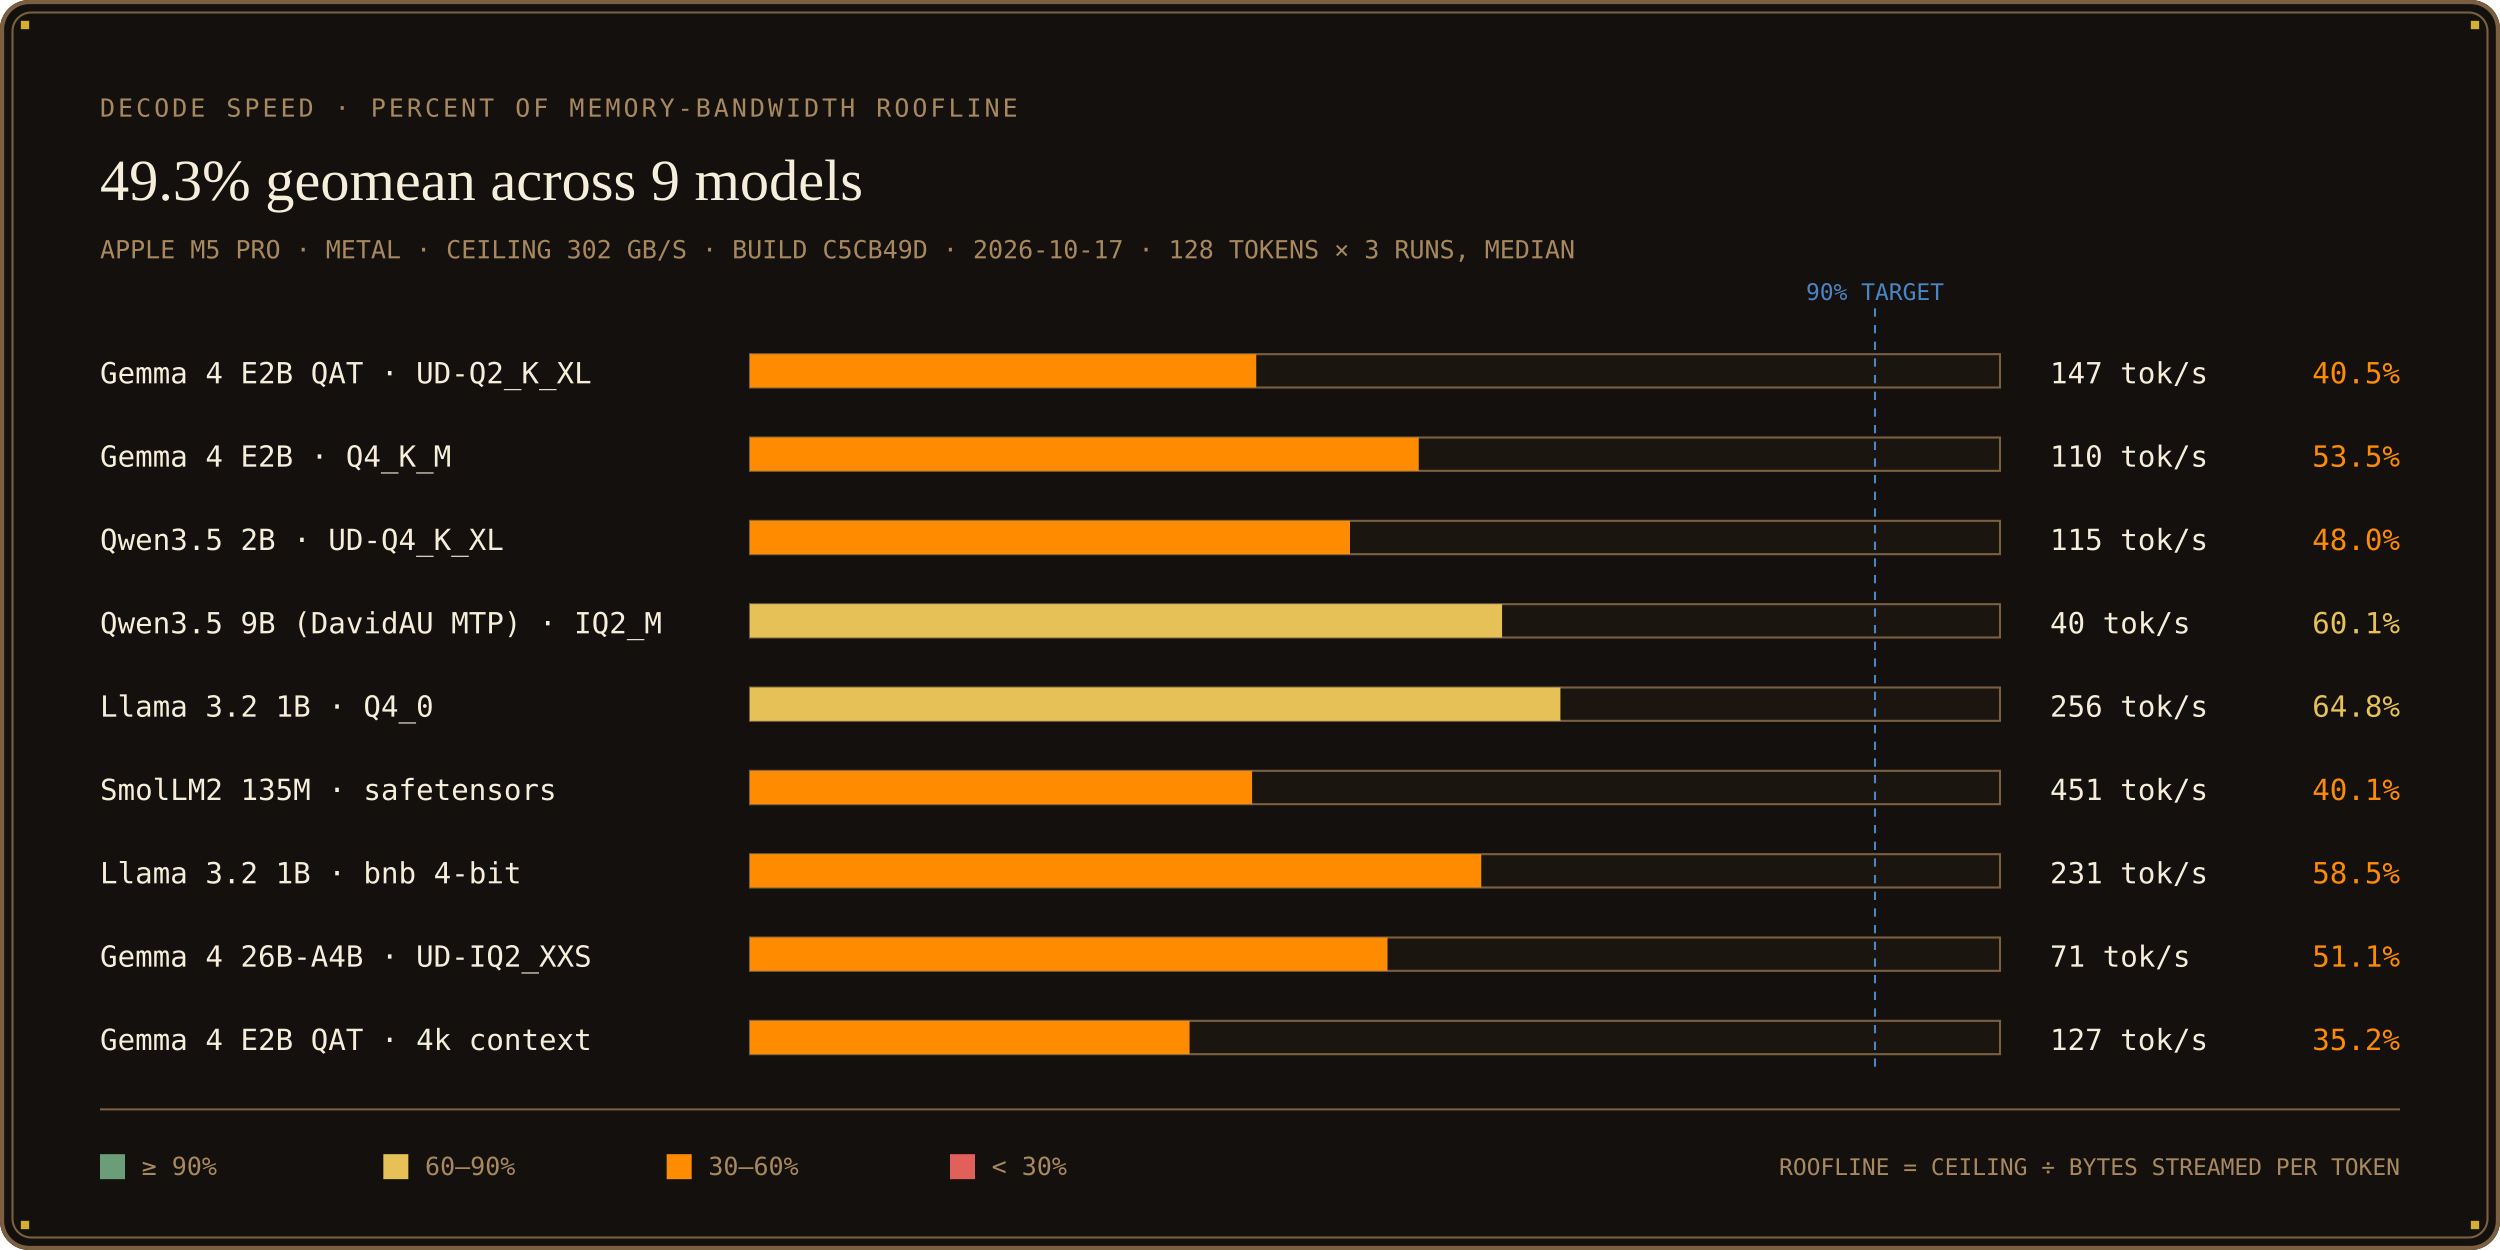
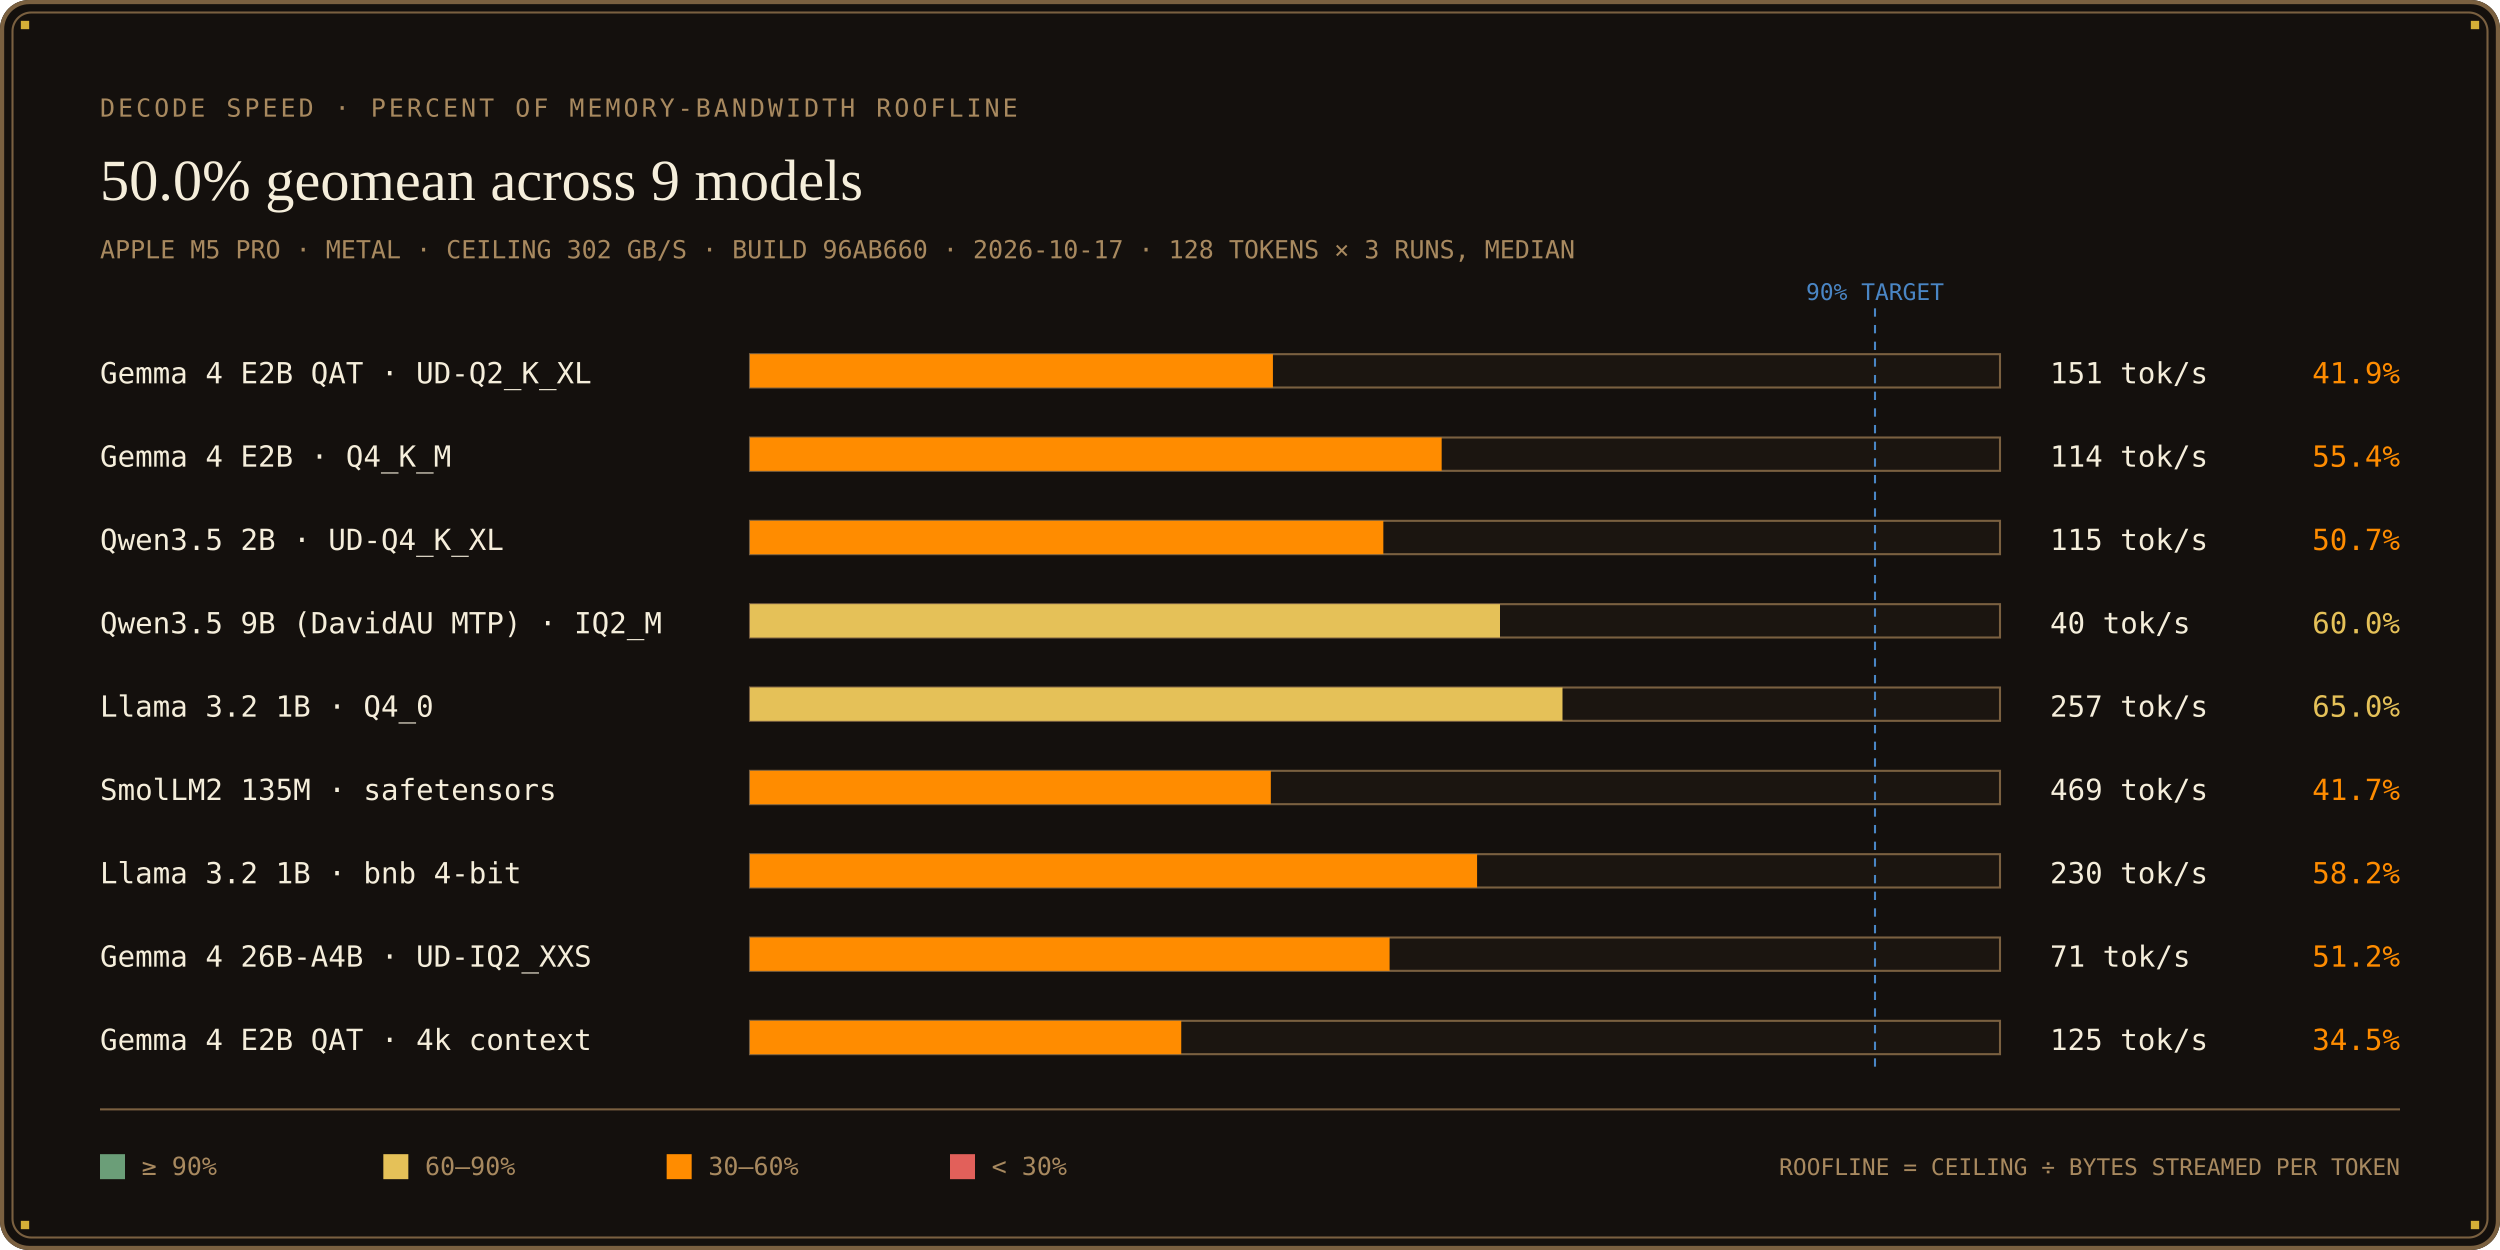
<svg xmlns="http://www.w3.org/2000/svg" viewBox="0 0 1200 600" width="1200" height="600" role="img" aria-labelledby="gibbs-roofline-title gibbs-roofline-desc">
  <style>text{font-family:'SF Mono','Menlo','DejaVu Sans Mono',monospace}.serif{font-family:'Bodoni 72','Didot','Playfair Display','Bodoni MT',Georgia,'Times New Roman',serif}</style>
  <rect width="1200" height="600" rx="14" fill="#14100D" />
  <rect x="1" y="1" width="1198" height="598" rx="13" fill="none" stroke="#7A6040" stroke-width="2" />
  <rect x="6" y="6" width="1188" height="588" rx="9" fill="none" stroke="#7A6040" stroke-width="1" />
  <g fill="#D4AF37">
    <rect x="10" y="10" width="4" height="4" />
    <rect x="1186" y="10" width="4" height="4" />
    <rect x="10" y="586" width="4" height="4" />
    <rect x="1186" y="586" width="4" height="4" />
  </g>
  <text x="48" y="56" font-size="12" fill="#A8895F" letter-spacing="0.12em">DECODE SPEED · PERCENT OF MEMORY-BANDWIDTH ROOFLINE</text>
-   <text class="serif" x="48" y="96" font-size="28" fill="#F5EEDB">49.3% geomean across 9 models</text>
-   <text x="48" y="124" font-size="12" fill="#A8895F">APPLE M5 PRO · METAL · CEILING 302 GB/S · BUILD C5CB49D · 2026-10-17 · 128 TOKENS × 3 RUNS, MEDIAN</text>
+   <text class="serif" x="48" y="96" font-size="28" fill="#F5EEDB">50.0% geomean across 9 models</text>
+   <text x="48" y="124" font-size="12" fill="#A8895F">APPLE M5 PRO · METAL · CEILING 302 GB/S · BUILD 96AB660 · 2026-10-17 · 128 TOKENS × 3 RUNS, MEDIAN</text>
  <text x="48" y="184" font-size="14" fill="#F5EEDB">Gemma 4 E2B QAT · UD-Q2_K_XL</text>
  <rect x="360" y="170" width="600" height="16" fill="#1B1510" stroke="#7A6040" stroke-width="1" />
-   <rect x="360" y="170" width="243" height="16" fill="#FF8C00" />
-   <text x="984" y="184" font-size="14" fill="#F5EEDB">147 tok/s</text>
-   <text x="1152" y="184" font-size="14" text-anchor="end" fill="#FF8C00">40.5%</text>
+   <rect x="360" y="170" width="251" height="16" fill="#FF8C00" />
+   <text x="984" y="184" font-size="14" fill="#F5EEDB">151 tok/s</text>
+   <text x="1152" y="184" font-size="14" text-anchor="end" fill="#FF8C00">41.9%</text>
  <text x="48" y="224" font-size="14" fill="#F5EEDB">Gemma 4 E2B · Q4_K_M</text>
  <rect x="360" y="210" width="600" height="16" fill="#1B1510" stroke="#7A6040" stroke-width="1" />
-   <rect x="360" y="210" width="321" height="16" fill="#FF8C00" />
-   <text x="984" y="224" font-size="14" fill="#F5EEDB">110 tok/s</text>
-   <text x="1152" y="224" font-size="14" text-anchor="end" fill="#FF8C00">53.5%</text>
+   <rect x="360" y="210" width="332" height="16" fill="#FF8C00" />
+   <text x="984" y="224" font-size="14" fill="#F5EEDB">114 tok/s</text>
+   <text x="1152" y="224" font-size="14" text-anchor="end" fill="#FF8C00">55.4%</text>
  <text x="48" y="264" font-size="14" fill="#F5EEDB">Qwen3.5 2B · UD-Q4_K_XL</text>
  <rect x="360" y="250" width="600" height="16" fill="#1B1510" stroke="#7A6040" stroke-width="1" />
-   <rect x="360" y="250" width="288" height="16" fill="#FF8C00" />
+   <rect x="360" y="250" width="304" height="16" fill="#FF8C00" />
  <text x="984" y="264" font-size="14" fill="#F5EEDB">115 tok/s</text>
-   <text x="1152" y="264" font-size="14" text-anchor="end" fill="#FF8C00">48.0%</text>
+   <text x="1152" y="264" font-size="14" text-anchor="end" fill="#FF8C00">50.7%</text>
  <text x="48" y="304" font-size="14" fill="#F5EEDB">Qwen3.5 9B (DavidAU MTP) · IQ2_M</text>
  <rect x="360" y="290" width="600" height="16" fill="#1B1510" stroke="#7A6040" stroke-width="1" />
-   <rect x="360" y="290" width="361" height="16" fill="#E5C158" />
+   <rect x="360" y="290" width="360" height="16" fill="#E5C158" />
  <text x="984" y="304" font-size="14" fill="#F5EEDB">40 tok/s</text>
-   <text x="1152" y="304" font-size="14" text-anchor="end" fill="#E5C158">60.1%</text>
+   <text x="1152" y="304" font-size="14" text-anchor="end" fill="#E5C158">60.0%</text>
  <text x="48" y="344" font-size="14" fill="#F5EEDB">Llama 3.2 1B · Q4_0</text>
  <rect x="360" y="330" width="600" height="16" fill="#1B1510" stroke="#7A6040" stroke-width="1" />
-   <rect x="360" y="330" width="389" height="16" fill="#E5C158" />
-   <text x="984" y="344" font-size="14" fill="#F5EEDB">256 tok/s</text>
-   <text x="1152" y="344" font-size="14" text-anchor="end" fill="#E5C158">64.8%</text>
+   <rect x="360" y="330" width="390" height="16" fill="#E5C158" />
+   <text x="984" y="344" font-size="14" fill="#F5EEDB">257 tok/s</text>
+   <text x="1152" y="344" font-size="14" text-anchor="end" fill="#E5C158">65.0%</text>
  <text x="48" y="384" font-size="14" fill="#F5EEDB">SmolLM2 135M · safetensors</text>
  <rect x="360" y="370" width="600" height="16" fill="#1B1510" stroke="#7A6040" stroke-width="1" />
-   <rect x="360" y="370" width="241" height="16" fill="#FF8C00" />
-   <text x="984" y="384" font-size="14" fill="#F5EEDB">451 tok/s</text>
-   <text x="1152" y="384" font-size="14" text-anchor="end" fill="#FF8C00">40.1%</text>
+   <rect x="360" y="370" width="250" height="16" fill="#FF8C00" />
+   <text x="984" y="384" font-size="14" fill="#F5EEDB">469 tok/s</text>
+   <text x="1152" y="384" font-size="14" text-anchor="end" fill="#FF8C00">41.7%</text>
  <text x="48" y="424" font-size="14" fill="#F5EEDB">Llama 3.2 1B · bnb 4-bit</text>
  <rect x="360" y="410" width="600" height="16" fill="#1B1510" stroke="#7A6040" stroke-width="1" />
-   <rect x="360" y="410" width="351" height="16" fill="#FF8C00" />
-   <text x="984" y="424" font-size="14" fill="#F5EEDB">231 tok/s</text>
-   <text x="1152" y="424" font-size="14" text-anchor="end" fill="#FF8C00">58.5%</text>
+   <rect x="360" y="410" width="349" height="16" fill="#FF8C00" />
+   <text x="984" y="424" font-size="14" fill="#F5EEDB">230 tok/s</text>
+   <text x="1152" y="424" font-size="14" text-anchor="end" fill="#FF8C00">58.2%</text>
  <text x="48" y="464" font-size="14" fill="#F5EEDB">Gemma 4 26B-A4B · UD-IQ2_XXS</text>
  <rect x="360" y="450" width="600" height="16" fill="#1B1510" stroke="#7A6040" stroke-width="1" />
-   <rect x="360" y="450" width="306" height="16" fill="#FF8C00" />
+   <rect x="360" y="450" width="307" height="16" fill="#FF8C00" />
  <text x="984" y="464" font-size="14" fill="#F5EEDB">71 tok/s</text>
-   <text x="1152" y="464" font-size="14" text-anchor="end" fill="#FF8C00">51.1%</text>
+   <text x="1152" y="464" font-size="14" text-anchor="end" fill="#FF8C00">51.2%</text>
  <text x="48" y="504" font-size="14" fill="#F5EEDB">Gemma 4 E2B QAT · 4k context</text>
  <rect x="360" y="490" width="600" height="16" fill="#1B1510" stroke="#7A6040" stroke-width="1" />
-   <rect x="360" y="490" width="211" height="16" fill="#FF8C00" />
-   <text x="984" y="504" font-size="14" fill="#F5EEDB">127 tok/s</text>
-   <text x="1152" y="504" font-size="14" text-anchor="end" fill="#FF8C00">35.2%</text>
+   <rect x="360" y="490" width="207" height="16" fill="#FF8C00" />
+   <text x="984" y="504" font-size="14" fill="#F5EEDB">125 tok/s</text>
+   <text x="1152" y="504" font-size="14" text-anchor="end" fill="#FF8C00">34.5%</text>
  <line x1="900" y1="148" x2="900" y2="516" stroke="#4A86C5" stroke-width="1" stroke-dasharray="4 4" />
  <text x="900" y="144" font-size="11" fill="#4A86C5" text-anchor="middle">90% TARGET</text>
  <rect x="48" y="532" width="1104" height="1" fill="#7A6040" />
  <rect x="48" y="554" width="12" height="12" fill="#6B9E78" />
  <text x="68" y="564" font-size="12" fill="#A8895F">≥ 90%</text>
  <rect x="184" y="554" width="12" height="12" fill="#E5C158" />
  <text x="204" y="564" font-size="12" fill="#A8895F">60–90%</text>
  <rect x="320" y="554" width="12" height="12" fill="#FF8C00" />
  <text x="340" y="564" font-size="12" fill="#A8895F">30–60%</text>
  <rect x="456" y="554" width="12" height="12" fill="#E2605A" />
  <text x="476" y="564" font-size="12" fill="#A8895F">&lt; 30%</text>
  <text x="1152" y="564" font-size="11" fill="#A8895F" text-anchor="end">ROOFLINE = CEILING ÷ BYTES STREAMED PER TOKEN</text>
</svg>
